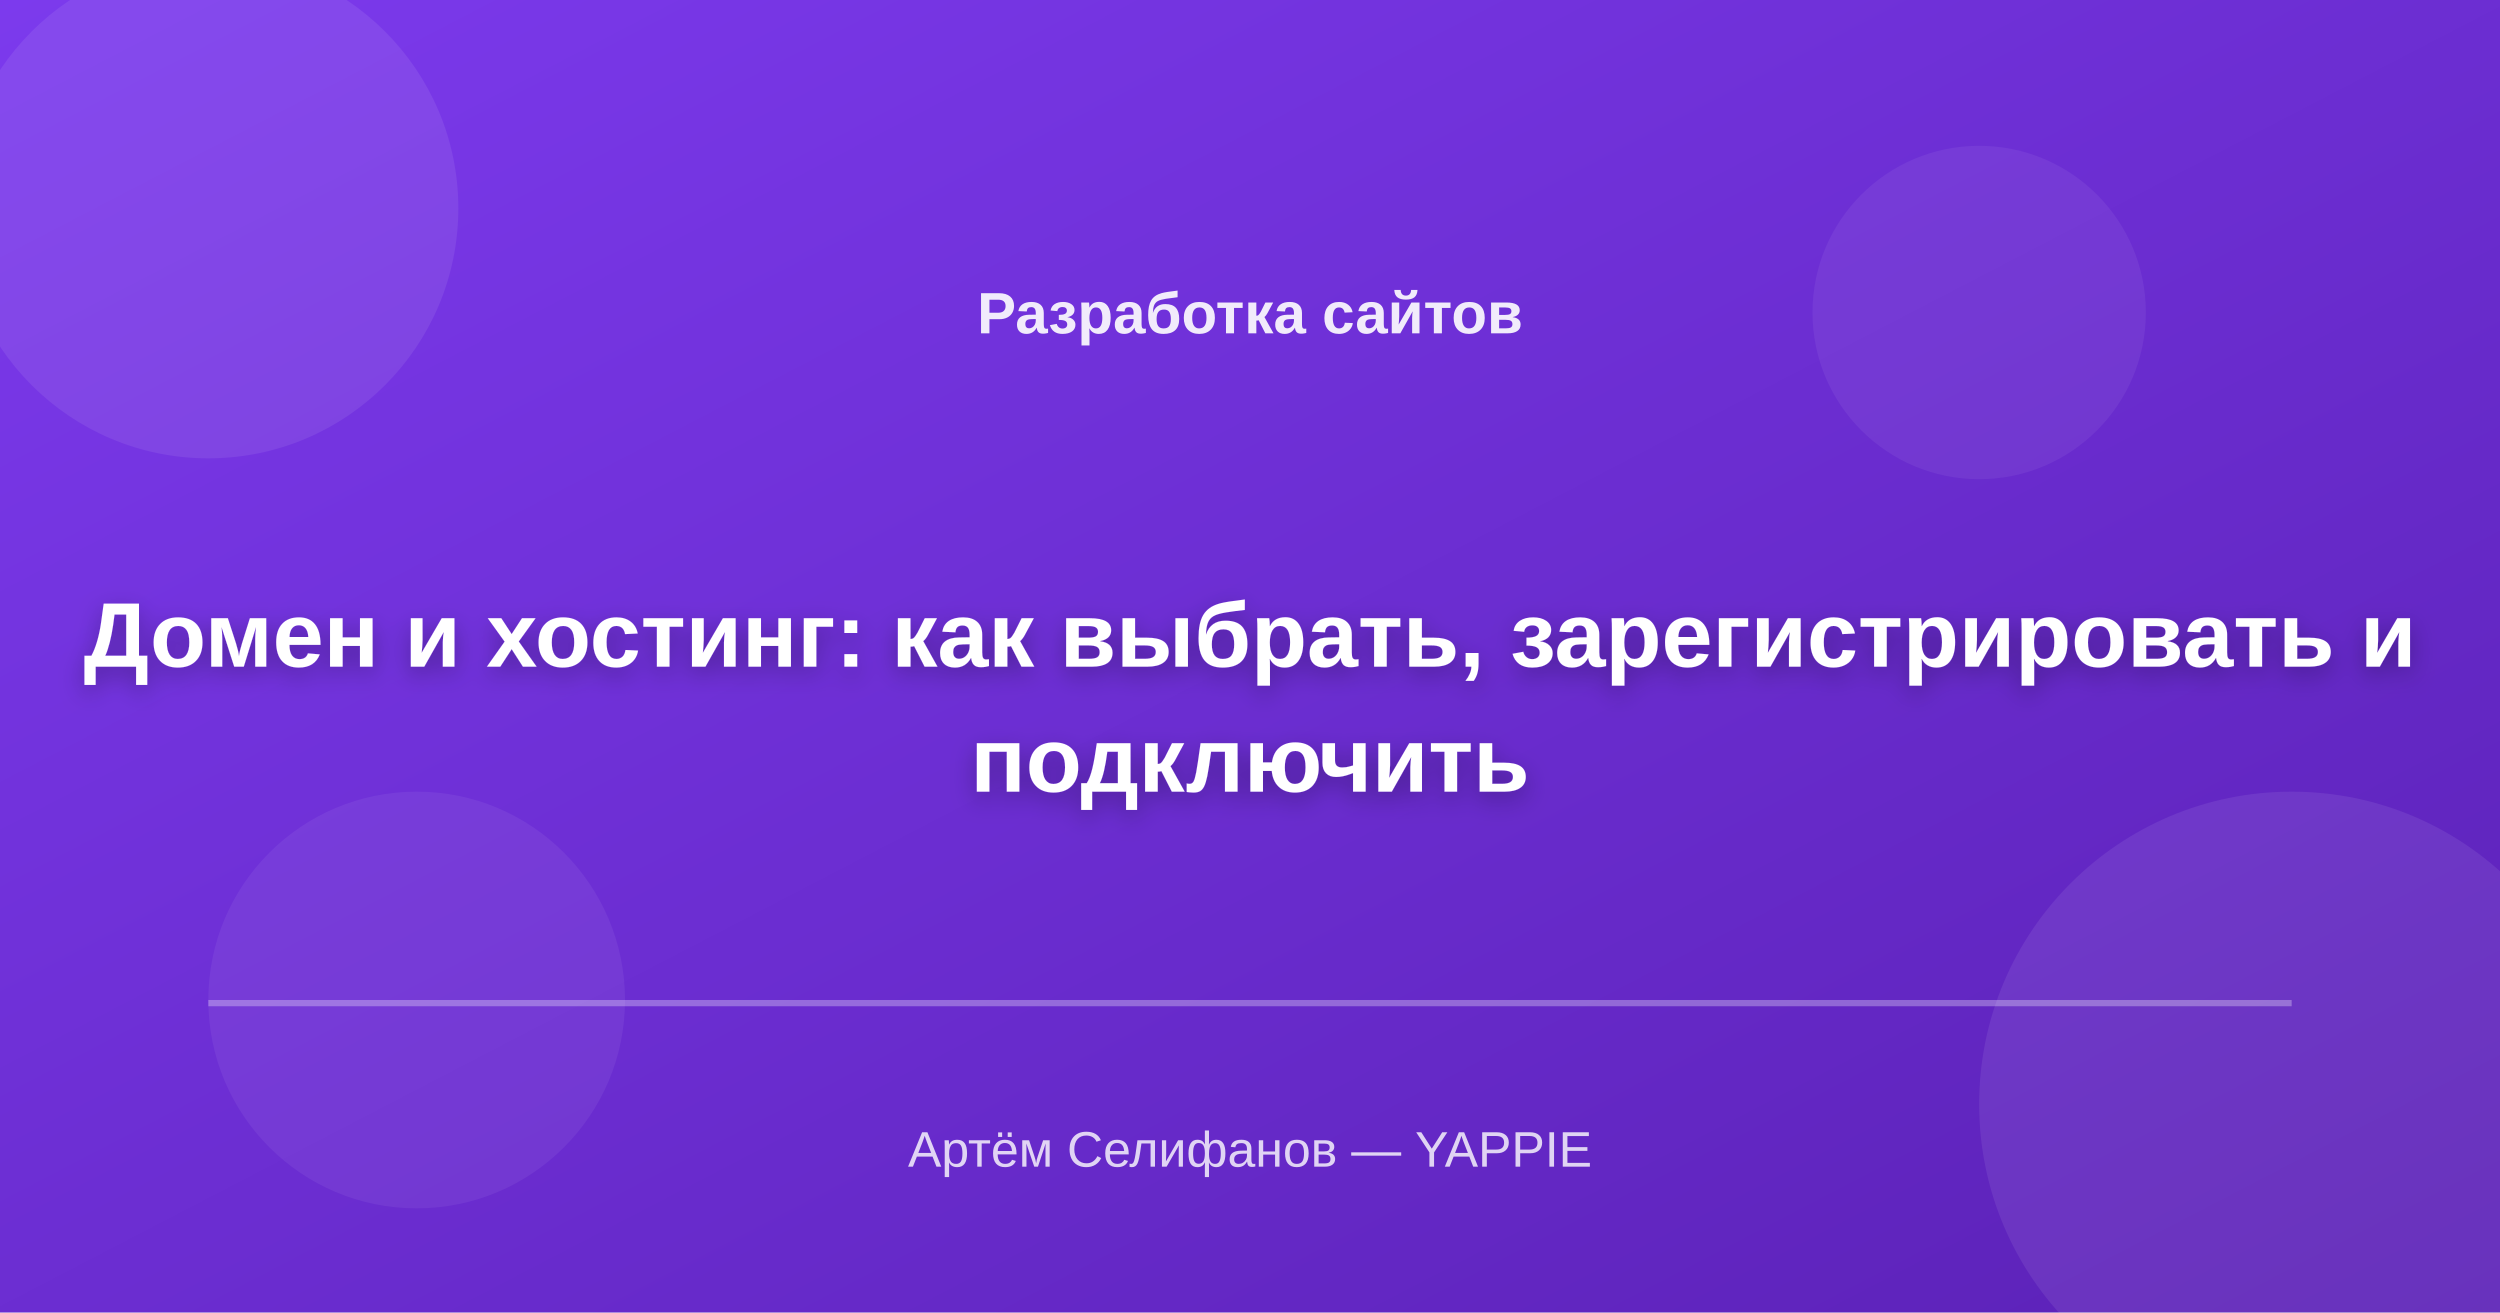
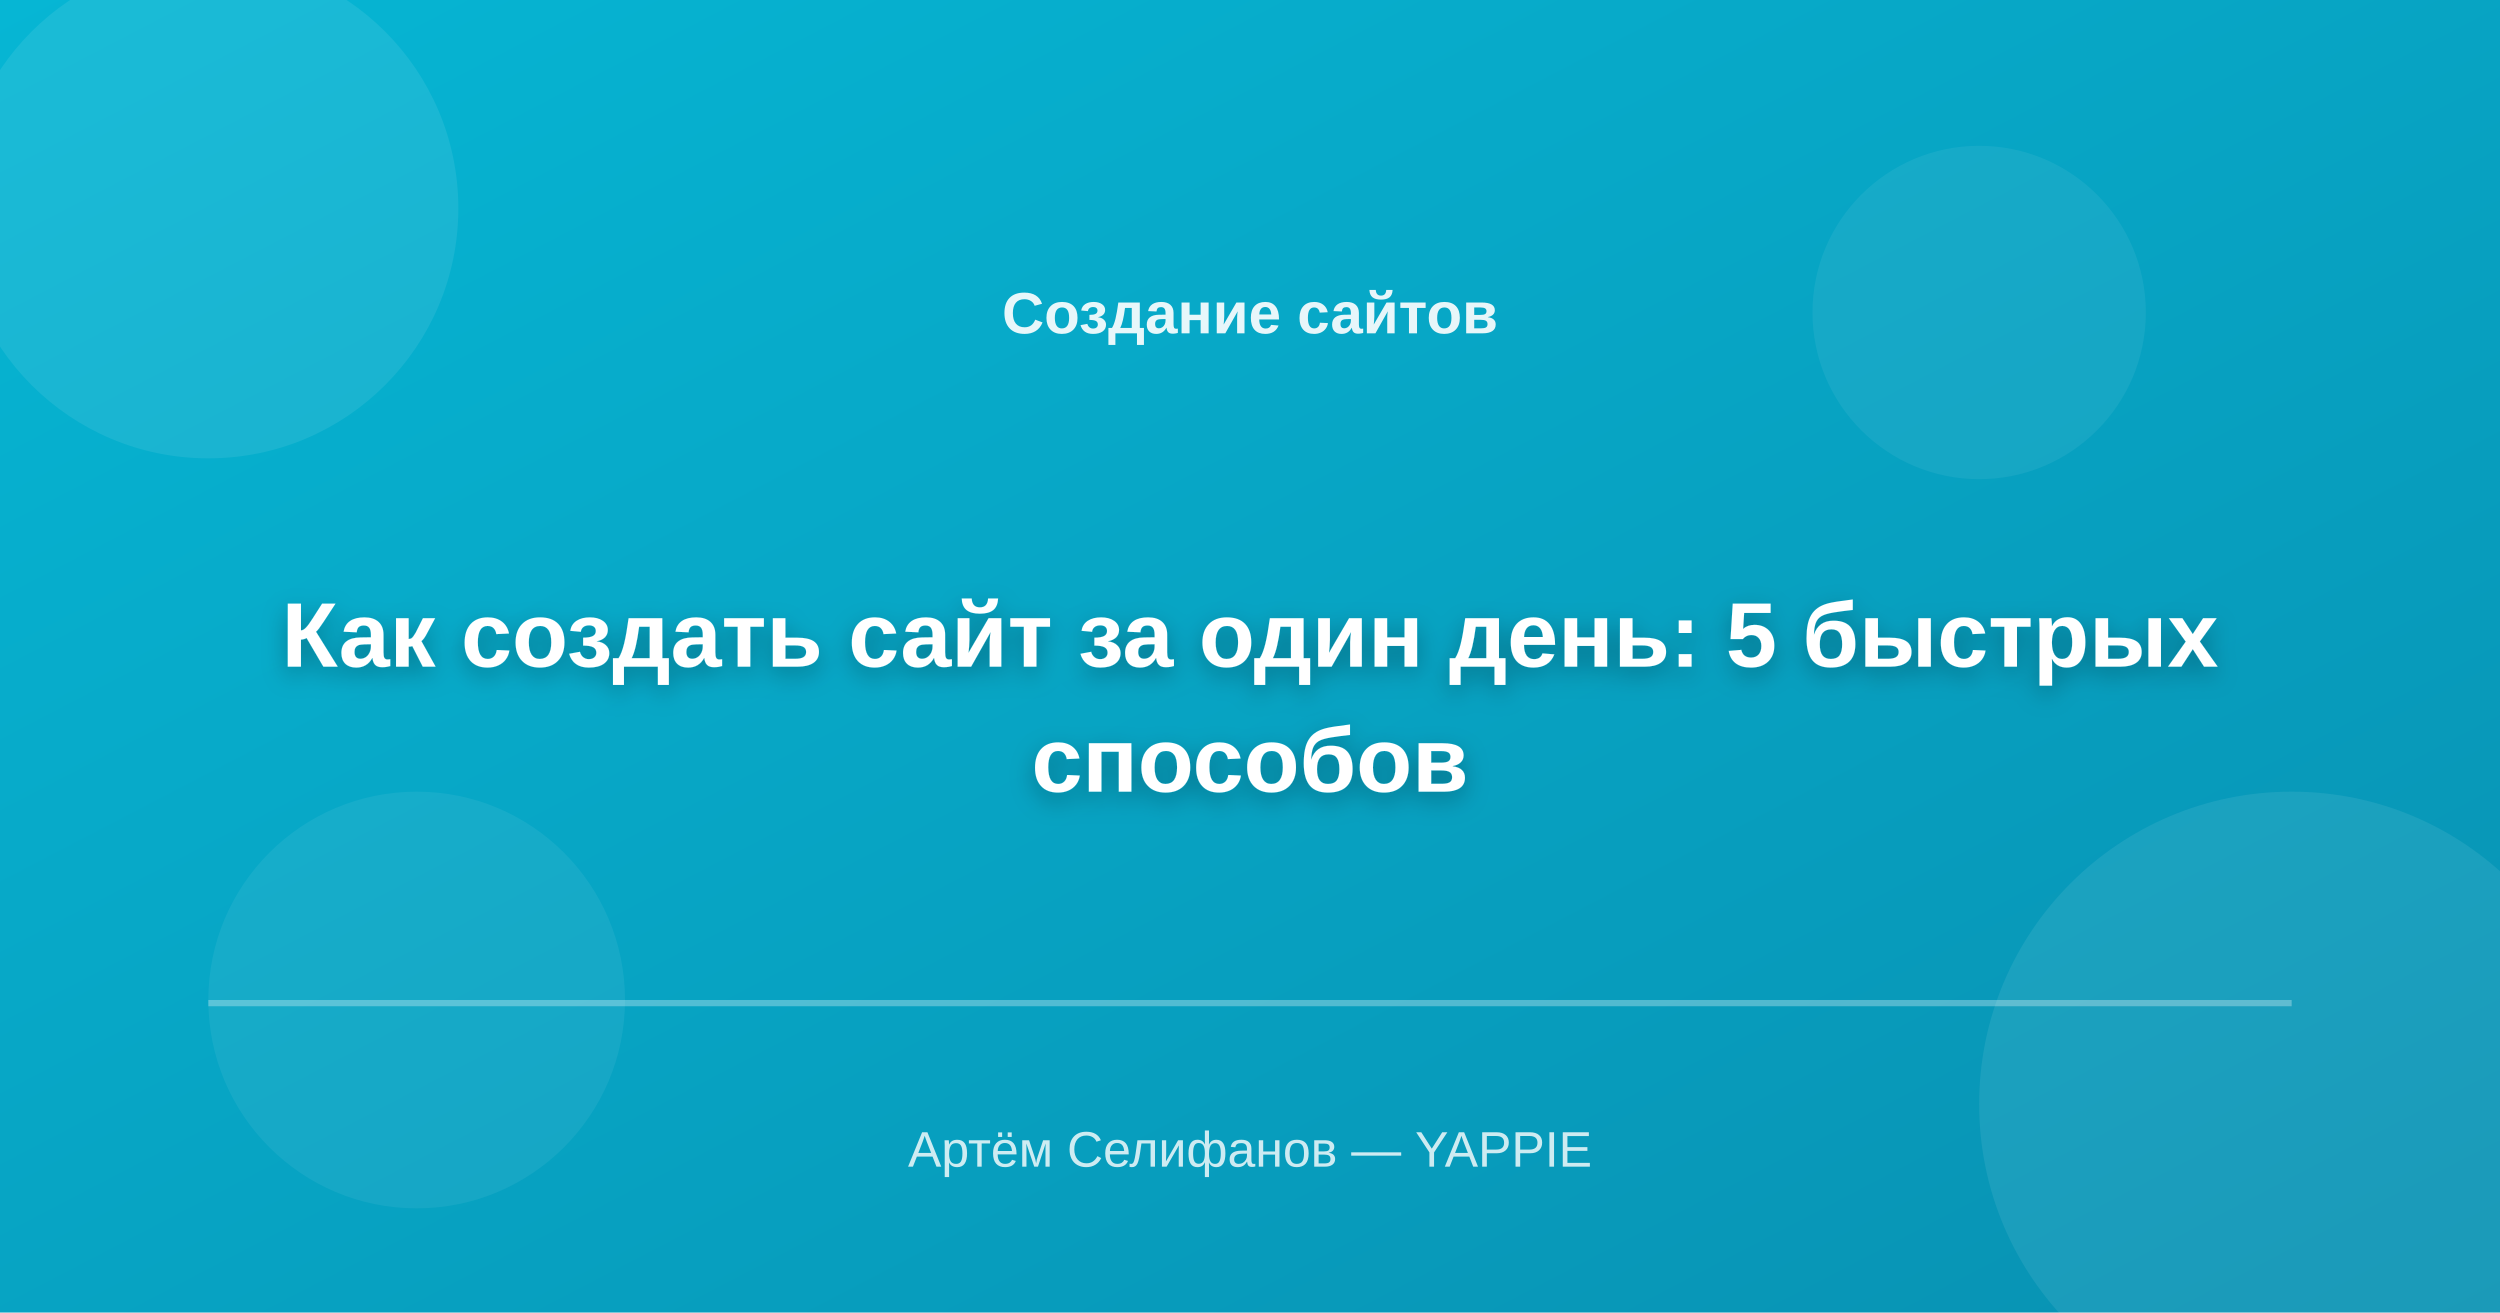
<svg xmlns="http://www.w3.org/2000/svg" width="1200" height="630">
  <defs>
    <linearGradient id="grad" x1="0%" y1="0%" x2="100%" y2="100%">
-       <stop offset="0%" style="stop-color:#7c3aed;stop-opacity:1" />
-       <stop offset="100%" style="stop-color:#5b21b6;stop-opacity:1" />
+       <stop offset="0%" style="stop-color:#06b6d4;stop-opacity:1" />
+       <stop offset="100%" style="stop-color:#0891b2;stop-opacity:1" />
    </linearGradient>
    <filter id="shadow" x="-50%" y="-50%" width="200%" height="200%">
      <feDropShadow dx="0" dy="4" stdDeviation="6" flood-opacity="0.3" />
    </filter>
  </defs>
  <rect width="1200" height="630" fill="url(#grad)" />
  <circle cx="100" cy="100" r="120" fill="white" opacity="0.08" />
  <circle cx="1100" cy="530" r="150" fill="white" opacity="0.08" />
  <circle cx="950" cy="150" r="80" fill="white" opacity="0.06" />
  <circle cx="200" cy="480" r="100" fill="white" opacity="0.06" />
  <rect x="100" y="480" width="1000" height="3" fill="white" opacity="0.3" />
  <text x="600" y="160" font-family="Arial, Helvetica, sans-serif" font-size="28" font-weight="600" fill="white" text-anchor="middle" opacity="0.9">
-     Разработка сайтов
+     Создание сайтов
  </text>
  <text x="600" y="320" font-family="Arial, Helvetica, sans-serif" font-size="44" font-weight="bold" fill="white" text-anchor="middle" filter="url(#shadow)">
-     Домен и хостинг: как выбрать, зарегистрировать и
+     Как создать сайт за один день: 5 быстрых
  </text>
  <text x="600" y="380" font-family="Arial, Helvetica, sans-serif" font-size="44" font-weight="bold" fill="white" text-anchor="middle" filter="url(#shadow)">
-     подключить
+     способов
  </text>
  <text x="600" y="560" font-family="Arial, Helvetica, sans-serif" font-size="24" fill="white" text-anchor="middle" opacity="0.8">
    Артём Селифанов — YAPPIE
  </text>
</svg>
